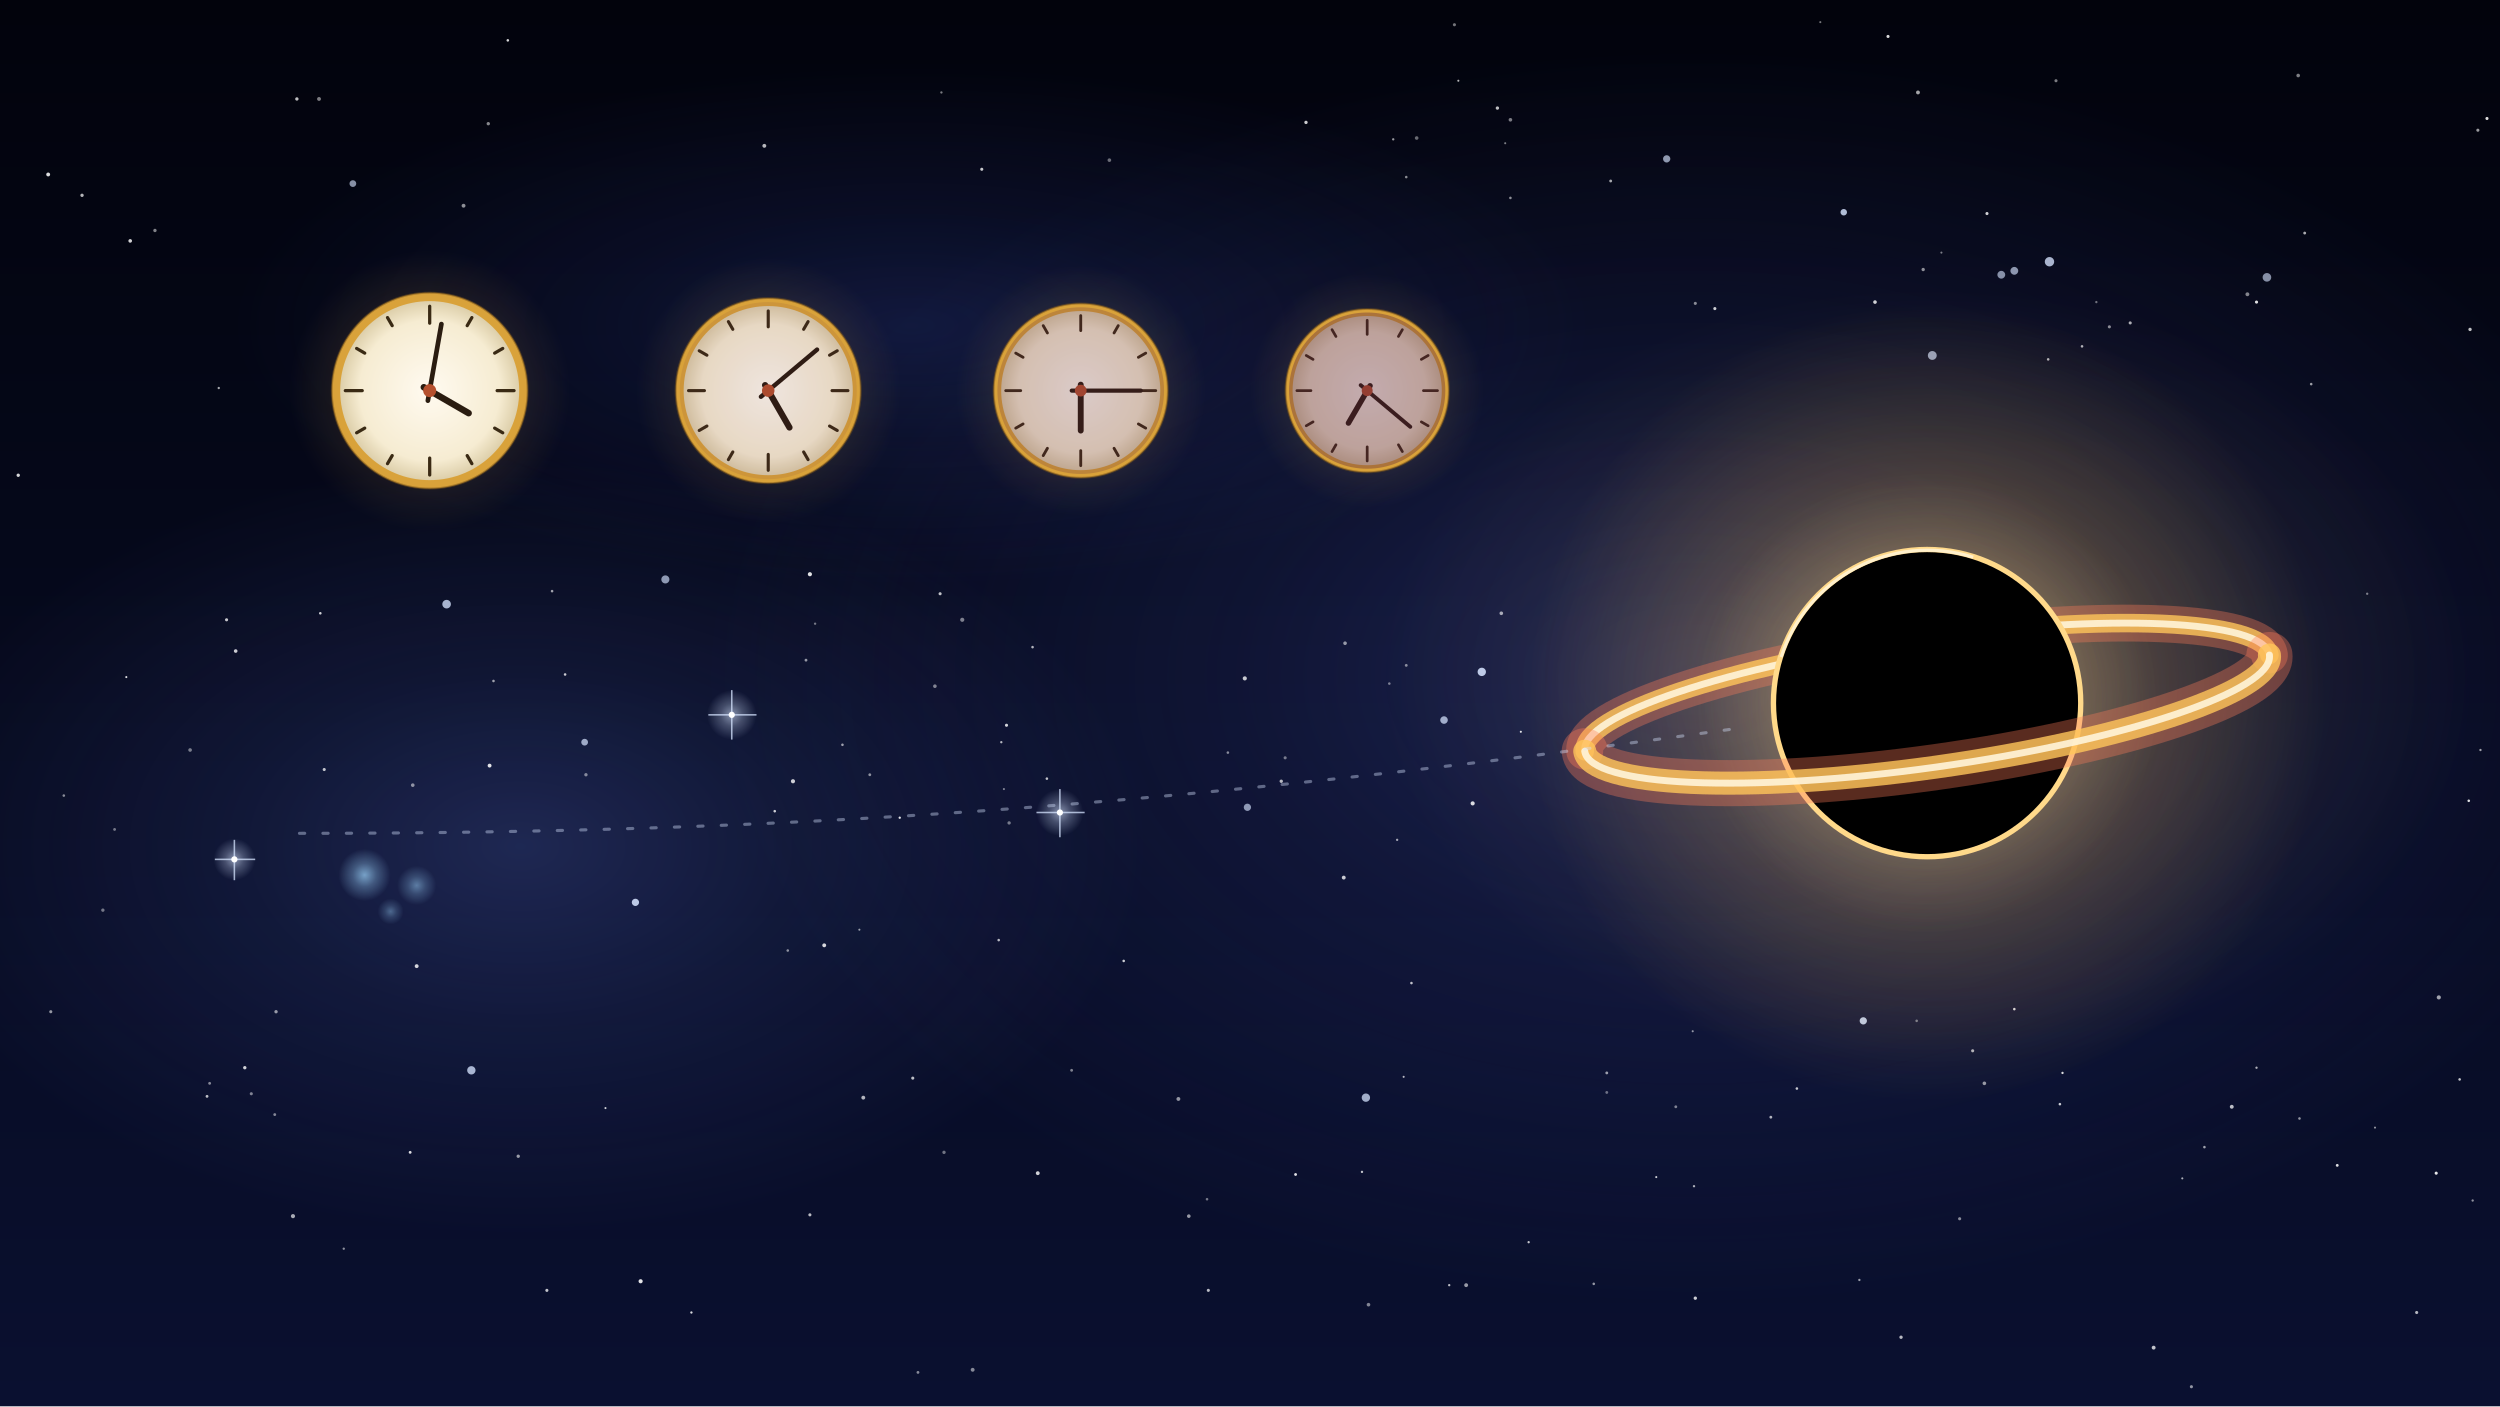
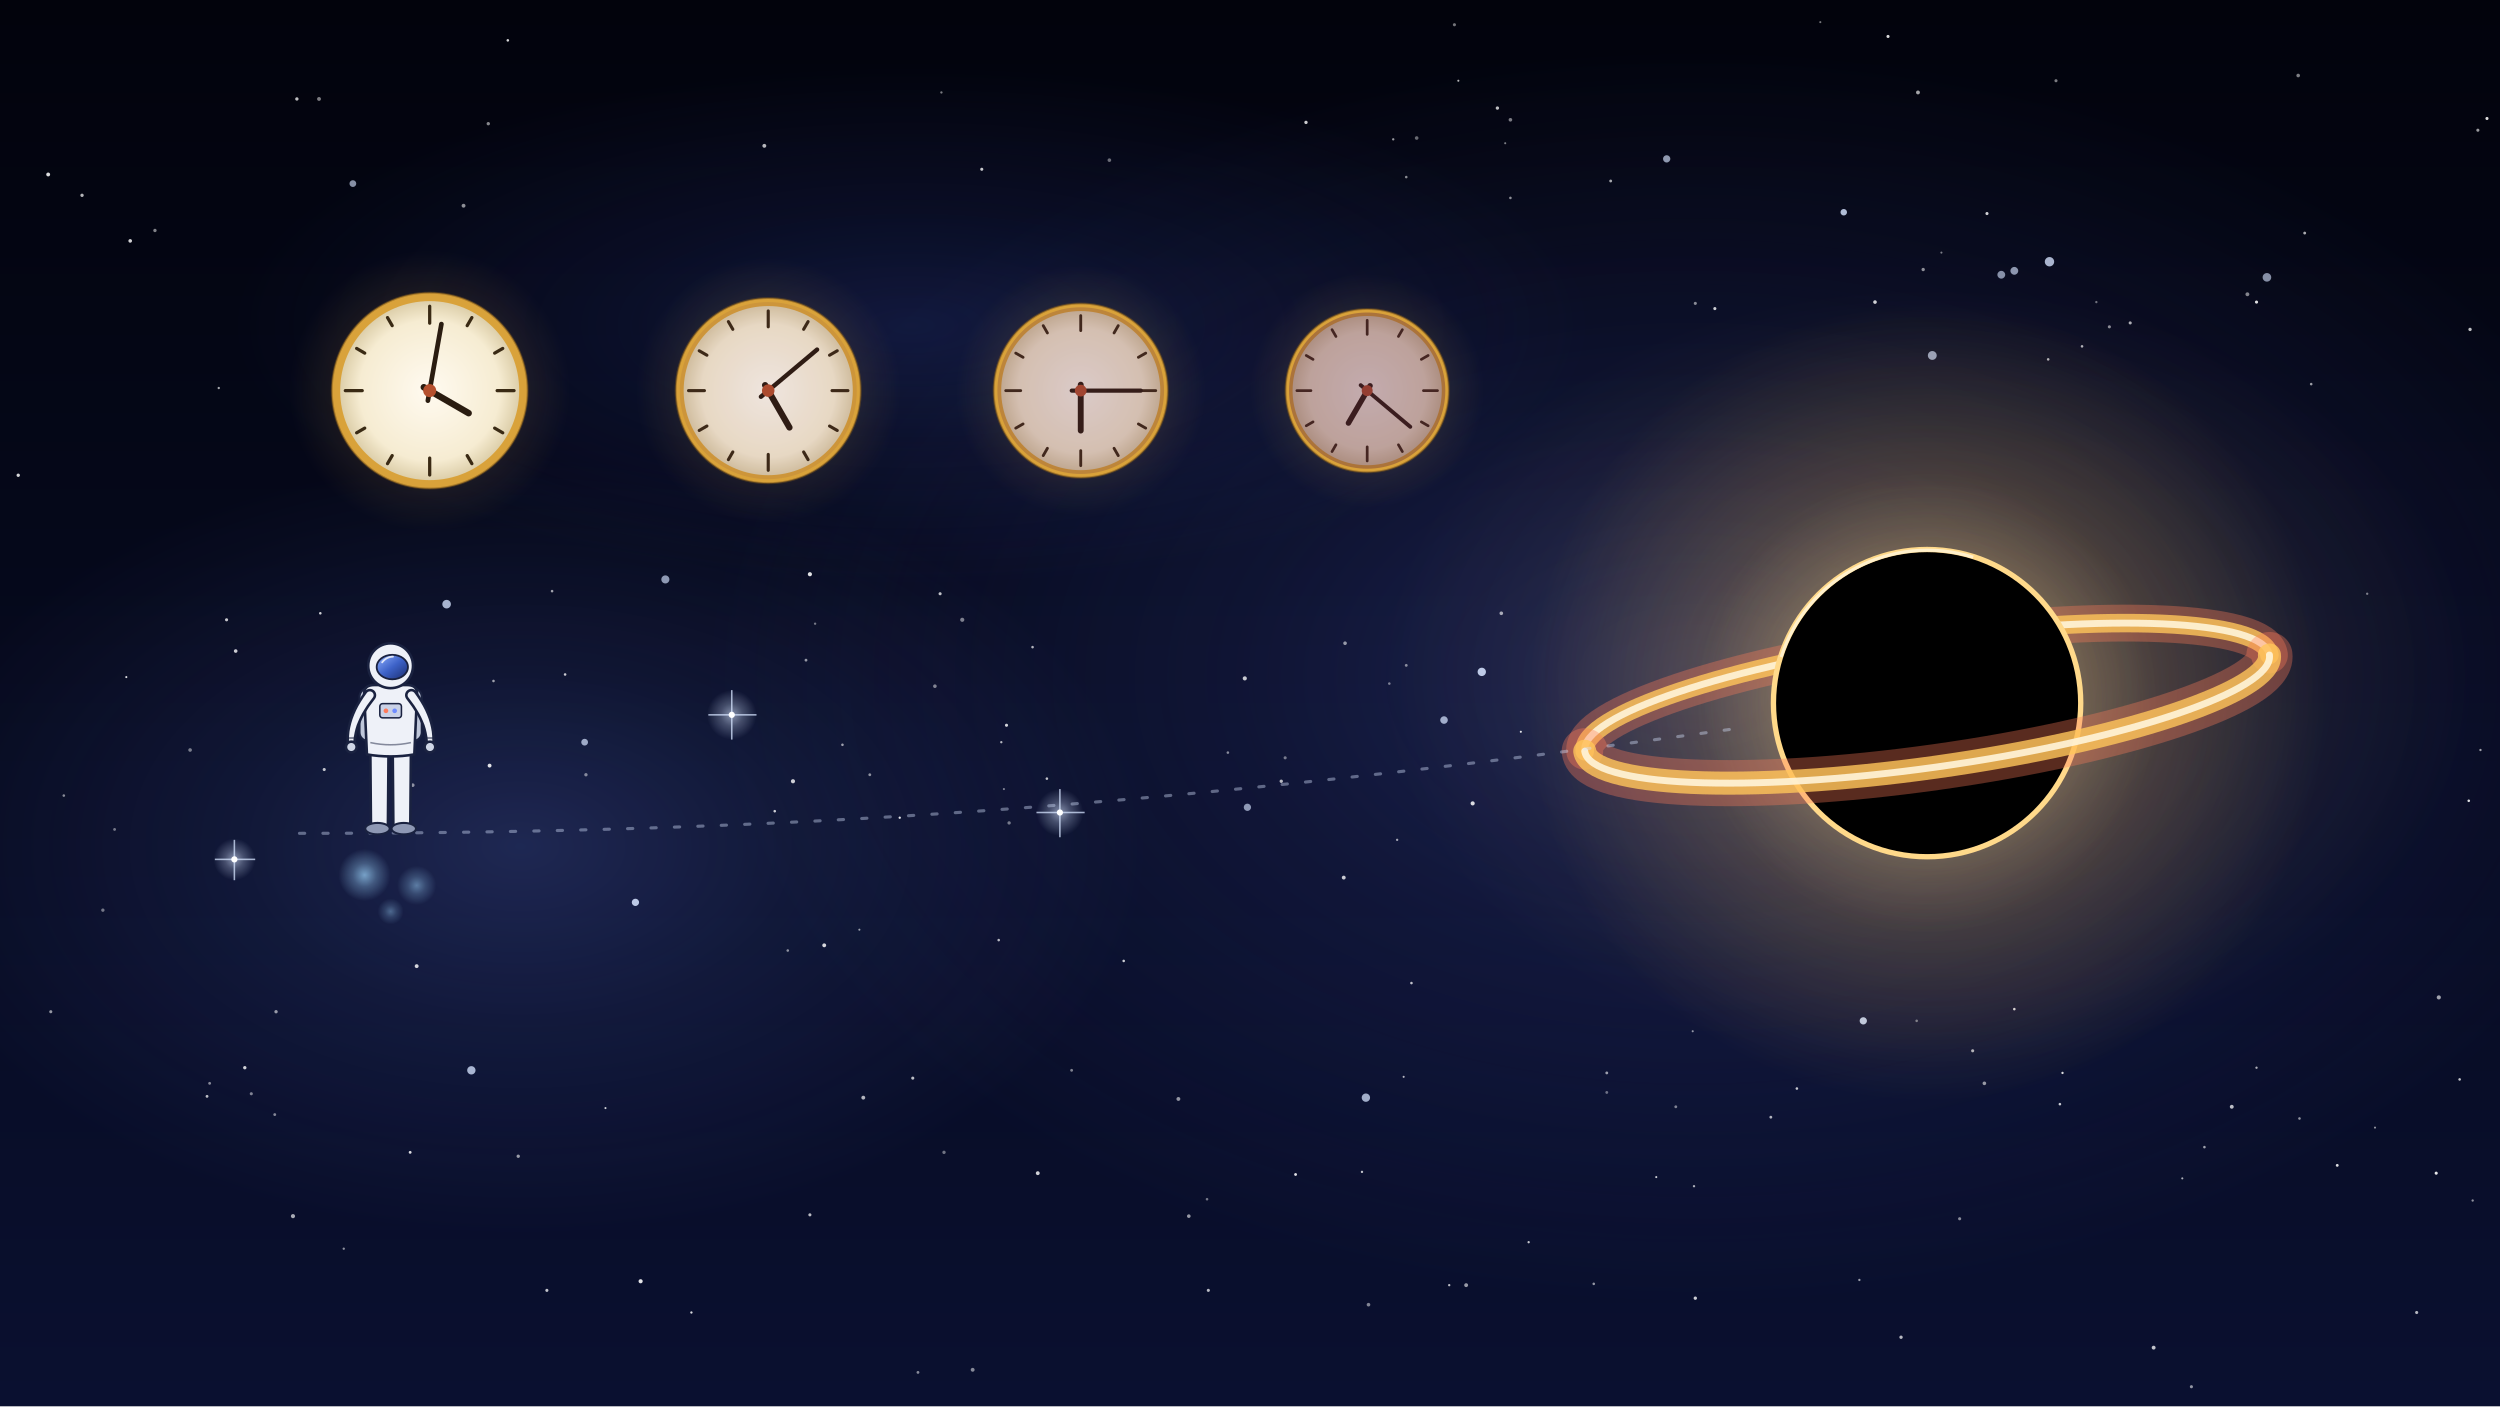
<svg xmlns="http://www.w3.org/2000/svg" viewBox="0 0 1920 1080" width="1920" height="1080">
  <defs>
    <linearGradient id="U060bg" x1="0" y1="0" x2="0" y2="1">
      <stop offset="0" stop-color="#02030c" stop-opacity="1" />
      <stop offset="1" stop-color="#0a1030" stop-opacity="1" />
    </linearGradient>
    <radialGradient id="U060n0">
      <stop offset="0" stop-color="#3c4aa0" stop-opacity="1.0" />
      <stop offset="0.45" stop-color="#3c4aa0" stop-opacity="0.45" />
      <stop offset="1" stop-color="#3c4aa0" stop-opacity="0" />
    </radialGradient>
    <radialGradient id="U060n1">
      <stop offset="0" stop-color="#6f8cff" stop-opacity="1.0" />
      <stop offset="0.45" stop-color="#6f8cff" stop-opacity="0.45" />
      <stop offset="1" stop-color="#6f8cff" stop-opacity="0" />
    </radialGradient>
    <radialGradient id="U060n2">
      <stop offset="0" stop-color="#ffc65a" stop-opacity="1.0" />
      <stop offset="0.45" stop-color="#ffc65a" stop-opacity="0.45" />
      <stop offset="1" stop-color="#ffc65a" stop-opacity="0" />
    </radialGradient>
    <radialGradient id="U060n3">
      <stop offset="0" stop-color="#2a3a88" stop-opacity="1.0" />
      <stop offset="0.45" stop-color="#2a3a88" stop-opacity="0.45" />
      <stop offset="1" stop-color="#2a3a88" stop-opacity="0" />
    </radialGradient>
    <radialGradient id="U060fl1">
      <stop offset="0" stop-color="#d6e4ff" stop-opacity="1.0" />
      <stop offset="0.45" stop-color="#d6e4ff" stop-opacity="0.45" />
      <stop offset="1" stop-color="#d6e4ff" stop-opacity="0" />
    </radialGradient>
    <radialGradient id="U060fl2">
      <stop offset="0" stop-color="#d6e4ff" stop-opacity="1.0" />
      <stop offset="0.45" stop-color="#d6e4ff" stop-opacity="0.45" />
      <stop offset="1" stop-color="#d6e4ff" stop-opacity="0" />
    </radialGradient>
    <radialGradient id="U060fl3">
      <stop offset="0" stop-color="#d6e4ff" stop-opacity="1.0" />
      <stop offset="0.45" stop-color="#d6e4ff" stop-opacity="0.45" />
      <stop offset="1" stop-color="#d6e4ff" stop-opacity="0" />
    </radialGradient>
    <radialGradient id="U060bhgb">
      <stop offset="0" stop-color="#ffc65a" stop-opacity="1.0" />
      <stop offset="0.45" stop-color="#ffc65a" stop-opacity="0.45" />
      <stop offset="1" stop-color="#ffc65a" stop-opacity="0" />
    </radialGradient>
    <radialGradient id="U060bhhb">
      <stop offset="0" stop-color="#fff1c8" stop-opacity="1.0" />
      <stop offset="0.45" stop-color="#fff1c8" stop-opacity="0.45" />
      <stop offset="1" stop-color="#fff1c8" stop-opacity="0" />
    </radialGradient>
    <radialGradient id="U060cfc0" cx="0.5" cy="0.5" r="0.5">
      <stop offset="0" stop-color="#fffaf0" stop-opacity="1" />
      <stop offset="0.75" stop-color="#f6ecd2" stop-opacity="1" />
      <stop offset="1" stop-color="#d8c9a2" stop-opacity="1" />
    </radialGradient>
    <radialGradient id="U060cgc0">
      <stop offset="0" stop-color="#ffc65a" stop-opacity="1.0" />
      <stop offset="0.45" stop-color="#ffc65a" stop-opacity="0.45" />
      <stop offset="1" stop-color="#ffc65a" stop-opacity="0" />
    </radialGradient>
    <radialGradient id="U060cfc1" cx="0.5" cy="0.5" r="0.5">
      <stop offset="0" stop-color="#fffaf0" stop-opacity="1" />
      <stop offset="0.75" stop-color="#f6ecd2" stop-opacity="1" />
      <stop offset="1" stop-color="#d8c9a2" stop-opacity="1" />
    </radialGradient>
    <radialGradient id="U060cgc1">
      <stop offset="0" stop-color="#ffc65a" stop-opacity="1.0" />
      <stop offset="0.45" stop-color="#ffc65a" stop-opacity="0.45" />
      <stop offset="1" stop-color="#ffc65a" stop-opacity="0" />
    </radialGradient>
    <radialGradient id="U060cfc2" cx="0.5" cy="0.5" r="0.5">
      <stop offset="0" stop-color="#fffaf0" stop-opacity="1" />
      <stop offset="0.75" stop-color="#f6ecd2" stop-opacity="1" />
      <stop offset="1" stop-color="#d8c9a2" stop-opacity="1" />
    </radialGradient>
    <radialGradient id="U060cgc2">
      <stop offset="0" stop-color="#ffc65a" stop-opacity="1.0" />
      <stop offset="0.45" stop-color="#ffc65a" stop-opacity="0.45" />
      <stop offset="1" stop-color="#ffc65a" stop-opacity="0" />
    </radialGradient>
    <radialGradient id="U060cfc3" cx="0.5" cy="0.5" r="0.5">
      <stop offset="0" stop-color="#fffaf0" stop-opacity="1" />
      <stop offset="0.75" stop-color="#f6ecd2" stop-opacity="1" />
      <stop offset="1" stop-color="#d8c9a2" stop-opacity="1" />
    </radialGradient>
    <radialGradient id="U060cgc3">
      <stop offset="0" stop-color="#ffc65a" stop-opacity="1.0" />
      <stop offset="0.45" stop-color="#ffc65a" stop-opacity="0.45" />
      <stop offset="1" stop-color="#ffc65a" stop-opacity="0" />
    </radialGradient>
    <linearGradient id="U060vishover" x1="0" y1="0" x2="1" y2="1">
      <stop offset="0" stop-color="#8fb0ff" stop-opacity="1" />
      <stop offset="0.5" stop-color="#3d62c8" stop-opacity="1" />
      <stop offset="1" stop-color="#1a2c6e" stop-opacity="1" />
    </linearGradient>
    <radialGradient id="U060jt">
      <stop offset="0" stop-color="#9fd8ff" stop-opacity="1.0" />
      <stop offset="0.45" stop-color="#9fd8ff" stop-opacity="0.45" />
      <stop offset="1" stop-color="#9fd8ff" stop-opacity="0" />
    </radialGradient>
    <radialGradient id="U060jt2">
      <stop offset="0" stop-color="#9fd8ff" stop-opacity="1.0" />
      <stop offset="0.45" stop-color="#9fd8ff" stop-opacity="0.45" />
      <stop offset="1" stop-color="#9fd8ff" stop-opacity="0" />
    </radialGradient>
    <radialGradient id="U060jt3">
      <stop offset="0" stop-color="#9fd8ff" stop-opacity="1.0" />
      <stop offset="0.45" stop-color="#9fd8ff" stop-opacity="0.45" />
      <stop offset="1" stop-color="#9fd8ff" stop-opacity="0" />
    </radialGradient>
  </defs>
  <rect width="1920" height="1080" fill="url(#U060bg)" />
  <g id="mv-drift-nebula-u060">
    <ellipse cx="1300" cy="520" rx="760" ry="480" fill="url(#U060n0)" opacity="0.4" />
  </g>
  <ellipse cx="400" cy="650" rx="480" ry="300" fill="url(#U060n1)" opacity="0.22" />
  <ellipse cx="1480" cy="520" rx="420" ry="300" fill="url(#U060n2)" opacity="0.2" />
  <ellipse cx="700" cy="250" rx="520" ry="200" fill="url(#U060n3)" opacity="0.35" />
  <g>
    <circle cx="595" cy="623" r="1.0" fill="#fff" opacity="0.80" />
    <circle cx="1714" cy="850" r="1.5" fill="#fff" opacity="0.73" />
    <circle cx="465" cy="851" r="0.8" fill="#fff" opacity="0.80" />
    <circle cx="984" cy="600" r="1.3" fill="#fff" opacity="0.70" />
    <circle cx="49" cy="611" r="1.0" fill="#fff" opacity="0.52" />
    <circle cx="531" cy="1008" r="0.9" fill="#fff" opacity="0.85" />
    <circle cx="1726" cy="226" r="1.5" fill="#fff" opacity="0.50" />
    <circle cx="1237" cy="139" r="1.1" fill="#fff" opacity="0.65" />
    <circle cx="725" cy="885" r="1.3" fill="#fff" opacity="0.42" />
    <circle cx="1070" cy="107" r="0.9" fill="#fff" opacity="0.59" />
    <circle cx="609" cy="600" r="1.6" fill="#fff" opacity="0.79" />
    <circle cx="1046" cy="900" r="0.9" fill="#fff" opacity="0.76" />
    <circle cx="1856" cy="1008" r="1.2" fill="#fff" opacity="0.70" />
    <circle cx="739" cy="476" r="1.6" fill="#fff" opacity="0.47" />
    <circle cx="1636" cy="248" r="1.2" fill="#fff" opacity="0.67" />
    <circle cx="97" cy="520" r="0.8" fill="#fff" opacity="0.87" />
    <circle cx="1472" cy="784" r="1.0" fill="#fff" opacity="0.43" />
    <circle cx="722" cy="456" r="1.2" fill="#fff" opacity="0.74" />
    <circle cx="14" cy="365" r="1.3" fill="#fff" opacity="0.84" />
    <circle cx="39" cy="777" r="1.2" fill="#fff" opacity="0.57" />
    <circle cx="450" cy="595" r="1.3" fill="#fff" opacity="0.48" />
    <circle cx="1473" cy="71" r="1.5" fill="#fff" opacity="0.64" />
    <circle cx="146" cy="576" r="1.4" fill="#fff" opacity="0.45" />
    <circle cx="1599" cy="266" r="1.0" fill="#fff" opacity="0.68" />
    <circle cx="771" cy="606" r="0.8" fill="#fff" opacity="0.49" />
    <circle cx="701" cy="828" r="1.2" fill="#fff" opacity="0.73" />
    <circle cx="775" cy="632" r="1.3" fill="#fff" opacity="0.43" />
    <circle cx="1153" cy="471" r="1.4" fill="#fff" opacity="0.62" />
    <circle cx="228" cy="76" r="1.3" fill="#fff" opacity="0.74" />
    <circle cx="1491" cy="194" r="0.8" fill="#fff" opacity="0.48" />
    <circle cx="188" cy="820" r="1.3" fill="#fff" opacity="0.81" />
    <circle cx="420" cy="991" r="1.2" fill="#fff" opacity="0.76" />
    <circle cx="225" cy="934" r="1.6" fill="#fff" opacity="0.65" />
    <circle cx="1150" cy="83" r="1.3" fill="#fff" opacity="0.74" />
    <circle cx="1582" cy="848" r="1.0" fill="#fff" opacity="0.79" />
    <circle cx="1156" cy="110" r="0.8" fill="#fff" opacity="0.48" />
    <circle cx="249" cy="591" r="1.2" fill="#fff" opacity="0.75" />
    <circle cx="987" cy="582" r="1.2" fill="#fff" opacity="0.44" />
    <circle cx="943" cy="578" r="1.0" fill="#fff" opacity="0.51" />
    <circle cx="1818" cy="456" r="0.9" fill="#fff" opacity="0.46" />
    <circle cx="1113" cy="987" r="0.9" fill="#fff" opacity="0.73" />
    <circle cx="1080" cy="511" r="1.1" fill="#fff" opacity="0.50" />
    <circle cx="1871" cy="901" r="1.2" fill="#fff" opacity="0.90" />
    <circle cx="1524" cy="832" r="1.4" fill="#fff" opacity="0.57" />
    <circle cx="1905" cy="576" r="0.9" fill="#fff" opacity="0.61" />
    <circle cx="1683" cy="1065" r="1.2" fill="#fff" opacity="0.56" />
    <circle cx="1174" cy="954" r="0.9" fill="#fff" opacity="0.76" />
    <circle cx="747" cy="1052" r="1.5" fill="#fff" opacity="0.51" />
    <circle cx="212" cy="777" r="1.3" fill="#fff" opacity="0.57" />
    <circle cx="159" cy="842" r="1.1" fill="#fff" opacity="0.73" />
    <circle cx="1131" cy="617" r="1.6" fill="#fff" opacity="0.84" />
    <circle cx="1547" cy="775" r="1.0" fill="#fff" opacity="0.82" />
    <circle cx="193" cy="840" r="1.2" fill="#fff" opacity="0.48" />
    <circle cx="1080" cy="136" r="1.0" fill="#fff" opacity="0.53" />
    <circle cx="1003" cy="94" r="1.3" fill="#fff" opacity="0.80" />
    <circle cx="1168" cy="562" r="0.8" fill="#fff" opacity="0.88" />
    <circle cx="928" cy="991" r="1.2" fill="#fff" opacity="0.72" />
    <circle cx="1398" cy="17" r="0.8" fill="#fff" opacity="0.46" />
    <circle cx="622" cy="933" r="1.2" fill="#fff" opacity="0.72" />
    <circle cx="1088" cy="106" r="1.4" fill="#fff" opacity="0.40" />
    <circle cx="1360" cy="858" r="1.1" fill="#fff" opacity="0.68" />
    <circle cx="1733" cy="820" r="0.9" fill="#fff" opacity="0.67" />
    <circle cx="63" cy="150" r="1.3" fill="#fff" opacity="0.70" />
    <circle cx="718" cy="527" r="1.4" fill="#fff" opacity="0.48" />
    <circle cx="863" cy="738" r="1.0" fill="#fff" opacity="0.79" />
    <circle cx="1766" cy="859" r="1.0" fill="#fff" opacity="0.56" />
    <circle cx="88" cy="637" r="1.1" fill="#fff" opacity="0.43" />
    <circle cx="37" cy="134" r="1.5" fill="#fff" opacity="0.86" />
    <circle cx="376" cy="588" r="1.5" fill="#fff" opacity="0.88" />
    <circle cx="1899" cy="922" r="0.9" fill="#fff" opacity="0.55" />
    <circle cx="1620" cy="251" r="1.2" fill="#fff" opacity="0.53" />
    <circle cx="492" cy="984" r="1.6" fill="#fff" opacity="0.89" />
    <circle cx="773" cy="557" r="1.2" fill="#fff" opacity="0.82" />
    <circle cx="668" cy="595" r="1.1" fill="#fff" opacity="0.53" />
    <circle cx="1272" cy="904" r="0.8" fill="#fff" opacity="0.81" />
    <circle cx="1428" cy="983" r="0.9" fill="#fff" opacity="0.59" />
    <circle cx="1477" cy="207" r="1.3" fill="#fff" opacity="0.54" />
    <circle cx="1224" cy="986" r="1.0" fill="#fff" opacity="0.57" />
    <circle cx="913" cy="934" r="1.4" fill="#fff" opacity="0.58" />
    <circle cx="605" cy="730" r="1.0" fill="#fff" opacity="0.53" />
    <circle cx="315" cy="885" r="1.1" fill="#fff" opacity="0.85" />
    <circle cx="1120" cy="62" r="0.8" fill="#fff" opacity="0.71" />
    <circle cx="1234" cy="824" r="1.1" fill="#fff" opacity="0.59" />
    <circle cx="245" cy="76" r="1.5" fill="#fff" opacity="0.48" />
    <circle cx="1073" cy="645" r="0.9" fill="#fff" opacity="0.62" />
    <circle cx="246" cy="471" r="1.0" fill="#fff" opacity="0.80" />
    <circle cx="793" cy="497" r="1.0" fill="#fff" opacity="0.69" />
    <circle cx="797" cy="901" r="1.5" fill="#fff" opacity="0.81" />
    <circle cx="1693" cy="881" r="1.0" fill="#fff" opacity="0.61" />
    <circle cx="1526" cy="164" r="1.2" fill="#fff" opacity="0.81" />
    <circle cx="1910" cy="91" r="1.2" fill="#fff" opacity="0.86" />
    <circle cx="1287" cy="850" r="1.1" fill="#fff" opacity="0.48" />
    <circle cx="1051" cy="1002" r="1.4" fill="#fff" opacity="0.49" />
    <circle cx="434" cy="518" r="1.0" fill="#fff" opacity="0.78" />
    <circle cx="1733" cy="232" r="1.2" fill="#fff" opacity="0.88" />
    <circle cx="1078" cy="827" r="0.8" fill="#fff" opacity="0.71" />
    <circle cx="398" cy="888" r="1.3" fill="#fff" opacity="0.58" />
    <circle cx="1234" cy="839" r="1.1" fill="#fff" opacity="0.40" />
    <circle cx="927" cy="921" r="1.0" fill="#fff" opacity="0.44" />
    <circle cx="995" cy="902" r="1.1" fill="#fff" opacity="0.87" />
    <circle cx="1302" cy="233" r="1.2" fill="#fff" opacity="0.52" />
    <circle cx="1032" cy="674" r="1.5" fill="#fff" opacity="0.78" />
    <circle cx="1067" cy="525" r="1.0" fill="#fff" opacity="0.45" />
    <circle cx="1126" cy="987" r="1.5" fill="#fff" opacity="0.58" />
    <circle cx="1380" cy="836" r="1.0" fill="#fff" opacity="0.78" />
    <circle cx="168" cy="298" r="0.9" fill="#fff" opacity="0.65" />
    <circle cx="1317" cy="237" r="1.2" fill="#fff" opacity="0.80" />
    <circle cx="211" cy="856" r="1.1" fill="#fff" opacity="0.50" />
    <circle cx="1117" cy="19" r="1.2" fill="#fff" opacity="0.45" />
    <circle cx="1084" cy="755" r="1.0" fill="#fff" opacity="0.74" />
    <circle cx="379" cy="523" r="1.0" fill="#fff" opacity="0.60" />
    <circle cx="1654" cy="1035" r="1.5" fill="#fff" opacity="0.75" />
    <circle cx="804" cy="598" r="1.0" fill="#fff" opacity="0.75" />
    <circle cx="317" cy="603" r="1.4" fill="#fff" opacity="0.52" />
    <circle cx="823" cy="822" r="1.1" fill="#fff" opacity="0.48" />
    <circle cx="119" cy="177" r="1.3" fill="#fff" opacity="0.50" />
    <circle cx="622" cy="441" r="1.6" fill="#fff" opacity="0.88" />
    <circle cx="663" cy="843" r="1.5" fill="#fff" opacity="0.69" />
    <circle cx="1765" cy="58" r="1.4" fill="#fff" opacity="0.49" />
    <circle cx="852" cy="123" r="1.4" fill="#fff" opacity="0.41" />
    <circle cx="264" cy="959" r="0.9" fill="#fff" opacity="0.54" />
    <circle cx="660" cy="714" r="0.8" fill="#fff" opacity="0.59" />
    <circle cx="424" cy="454" r="1.0" fill="#fff" opacity="0.62" />
    <circle cx="705" cy="1054" r="1.1" fill="#fff" opacity="0.51" />
    <circle cx="1579" cy="62" r="1.2" fill="#fff" opacity="0.48" />
    <circle cx="390" cy="31" r="1.0" fill="#fff" opacity="0.84" />
    <circle cx="320" cy="742" r="1.5" fill="#fff" opacity="0.82" />
    <circle cx="1903" cy="100" r="1.2" fill="#fff" opacity="0.60" />
    <circle cx="1897" cy="253" r="1.3" fill="#fff" opacity="0.75" />
    <circle cx="1824" cy="866" r="0.8" fill="#fff" opacity="0.56" />
    <circle cx="1160" cy="152" r="1.0" fill="#fff" opacity="0.54" />
    <circle cx="181" cy="500" r="1.4" fill="#fff" opacity="0.79" />
    <circle cx="1033" cy="494" r="1.4" fill="#fff" opacity="0.56" />
    <circle cx="754" cy="130" r="1.2" fill="#fff" opacity="0.78" />
    <circle cx="1676" cy="905" r="0.8" fill="#fff" opacity="0.67" />
    <circle cx="1505" cy="936" r="1.2" fill="#fff" opacity="0.52" />
    <circle cx="100" cy="185" r="1.4" fill="#fff" opacity="0.82" />
    <circle cx="1873" cy="766" r="1.6" fill="#fff" opacity="0.62" />
    <circle cx="1610" cy="232" r="0.9" fill="#fff" opacity="0.42" />
    <circle cx="905" cy="844" r="1.5" fill="#fff" opacity="0.56" />
    <circle cx="1896" cy="615" r="1.0" fill="#fff" opacity="0.87" />
    <circle cx="1573" cy="276" r="1.0" fill="#fff" opacity="0.68" />
    <circle cx="769" cy="570" r="0.9" fill="#fff" opacity="0.69" />
    <circle cx="1584" cy="824" r="0.9" fill="#fff" opacity="0.84" />
    <circle cx="956" cy="521" r="1.6" fill="#fff" opacity="0.77" />
    <circle cx="375" cy="95" r="1.3" fill="#fff" opacity="0.52" />
    <circle cx="161" cy="832" r="1.1" fill="#fff" opacity="0.50" />
    <circle cx="587" cy="112" r="1.5" fill="#fff" opacity="0.71" />
    <circle cx="174" cy="476" r="1.2" fill="#fff" opacity="0.77" />
    <circle cx="1515" cy="807" r="1.2" fill="#fff" opacity="0.67" />
    <circle cx="647" cy="572" r="1.0" fill="#fff" opacity="0.59" />
    <circle cx="1300" cy="792" r="0.8" fill="#fff" opacity="0.56" />
    <circle cx="1440" cy="232" r="1.4" fill="#fff" opacity="0.81" />
    <circle cx="1795" cy="895" r="1.1" fill="#fff" opacity="0.86" />
    <circle cx="1160" cy="92" r="1.4" fill="#fff" opacity="0.47" />
    <circle cx="79" cy="699" r="1.3" fill="#fff" opacity="0.43" />
    <circle cx="1450" cy="28" r="1.2" fill="#fff" opacity="0.85" />
    <circle cx="619" cy="507" r="1.1" fill="#fff" opacity="0.57" />
    <circle cx="356" cy="158" r="1.5" fill="#fff" opacity="0.55" />
    <circle cx="691" cy="628" r="0.9" fill="#fff" opacity="0.89" />
    <circle cx="1775" cy="295" r="1.0" fill="#fff" opacity="0.60" />
    <circle cx="1460" cy="1027" r="1.3" fill="#fff" opacity="0.71" />
    <circle cx="1770" cy="179" r="1.1" fill="#fff" opacity="0.67" />
    <circle cx="1301" cy="911" r="0.9" fill="#fff" opacity="0.67" />
    <circle cx="1889" cy="829" r="1.0" fill="#fff" opacity="0.76" />
    <circle cx="1302" cy="997" r="1.3" fill="#fff" opacity="0.79" />
    <circle cx="633" cy="726" r="1.5" fill="#fff" opacity="0.83" />
    <circle cx="723" cy="71" r="0.9" fill="#fff" opacity="0.47" />
    <circle cx="767" cy="722" r="1.0" fill="#fff" opacity="0.71" />
    <circle cx="626" cy="479" r="0.9" fill="#fff" opacity="0.44" />
  </g>
  <g id="mv-glint-s1-u060">
    <circle cx="488" cy="693" r="2.8" fill="#d6e4ff" opacity="0.86" />
    <circle cx="1484" cy="273" r="3.4" fill="#d6e4ff" opacity="0.67" />
    <circle cx="1109" cy="553" r="2.9" fill="#d6e4ff" opacity="0.72" />
    <circle cx="1741" cy="213" r="3.3" fill="#d6e4ff" opacity="0.61" />
    <circle cx="1431" cy="784" r="2.8" fill="#d6e4ff" opacity="0.86" />
    <circle cx="1547" cy="208" r="3.0" fill="#d6e4ff" opacity="0.64" />
  </g>
  <g id="mv-glint-s2-u060">
    <circle cx="1280" cy="122" r="2.8" fill="#d6e4ff" opacity="0.66" />
    <circle cx="1574" cy="201" r="3.6" fill="#d6e4ff" opacity="0.78" />
    <circle cx="958" cy="620" r="2.8" fill="#d6e4ff" opacity="0.64" />
    <circle cx="1537" cy="211" r="3.0" fill="#d6e4ff" opacity="0.61" />
    <circle cx="1416" cy="163" r="2.5" fill="#d6e4ff" opacity="0.82" />
    <circle cx="449" cy="570" r="2.6" fill="#d6e4ff" opacity="0.71" />
  </g>
  <g id="mv-glint-s3-u060">
    <circle cx="1138" cy="516" r="3.2" fill="#d6e4ff" opacity="0.87" />
    <circle cx="271" cy="141" r="2.6" fill="#d6e4ff" opacity="0.62" />
    <circle cx="511" cy="445" r="3.1" fill="#d6e4ff" opacity="0.65" />
    <circle cx="343" cy="464" r="3.3" fill="#d6e4ff" opacity="0.77" />
    <circle cx="362" cy="822" r="3.2" fill="#d6e4ff" opacity="0.77" />
    <circle cx="1049" cy="843" r="3.2" fill="#d6e4ff" opacity="0.74" />
  </g>
  <circle cx="562" cy="549" r="19" fill="url(#U060fl1)" opacity=".6" />
  <path d="M544,549 L581,549 M562,530 L562,568" stroke="#d6e4ff" stroke-width="1.2" opacity=".75" />
  <circle cx="562" cy="549" r="2.4" fill="#fff" />
  <circle cx="814" cy="624" r="18" fill="url(#U060fl2)" opacity=".6" />
  <path d="M796,624 L833,624 M814,606 L814,643" stroke="#d6e4ff" stroke-width="1.2" opacity=".75" />
  <circle cx="814" cy="624" r="2.4" fill="#fff" />
  <circle cx="180" cy="660" r="16" fill="url(#U060fl3)" opacity=".6" />
  <path d="M165,660 L196,660 M180,645 L180,676" stroke="#d6e4ff" stroke-width="1.2" opacity=".75" />
  <circle cx="180" cy="660" r="2.4" fill="#fff" />
  <circle cx="1480" cy="540" r="307" fill="url(#U060bhgb)" opacity=".45" />
  <circle cx="1480" cy="540" r="177" fill="url(#U060bhhb)" opacity=".35" />
  <g transform="rotate(-8 1480 540)">
    <path d="M1214.5,540 A265.5,49.6 0 0 1 1745.5,540" fill="none" stroke="#ff7a5a" stroke-width="28.3" opacity=".35" stroke-linecap="round" />
    <path d="M1214.5,540 A265.5,49.6 0 0 1 1745.5,540" fill="none" stroke="#ffc65a" stroke-width="14.2" opacity=".8" stroke-linecap="round" />
    <path d="M1214.5,540 A265.5,49.6 0 0 1 1745.5,540" fill="none" stroke="#fff4d8" stroke-width="5.3" opacity=".9" stroke-linecap="round" />
  </g>
  <circle cx="1480" cy="540" r="118" fill="#000" />
  <circle cx="1480" cy="540" r="118" fill="none" stroke="#ffd98a" stroke-width="4.1" />
  <path d="M1367.9,504.6 A118,118 0 0 1 1515.4,427.9" fill="none" stroke="#fff6dc" stroke-width="2.4" opacity=".8" />
  <g transform="rotate(-8 1480 540)">
    <path d="M1745.5,540 A265.5,49.6 0 0 1 1214.5,540" fill="none" stroke="#ff7a5a" stroke-width="35.4" opacity=".35" stroke-linecap="round" />
    <path d="M1745.5,540 A265.5,49.6 0 0 1 1214.5,540" fill="none" stroke="#ffc65a" stroke-width="17.7" opacity=".8" stroke-linecap="round" />
    <path d="M1745.5,540 A265.5,49.6 0 0 1 1214.5,540" fill="none" stroke="#fff4d8" stroke-width="5.3" opacity=".9" stroke-linecap="round" />
  </g>
  <circle cx="330" cy="300" r="108" fill="url(#U060cgc0)" opacity=".3" />
  <circle cx="330" cy="300" r="72" fill="url(#U060cfc0)" stroke="#d9a23a" stroke-width="6.5" />
  <circle cx="330" cy="300" r="75.2" fill="none" stroke="#7a5418" stroke-width="1.5" opacity=".5" />
  <path d="M330.0,248.2 L330.0,235.2 M358.8,250.1 L362.4,243.9 M379.9,271.2 L386.1,267.6 M381.8,300.0 L394.8,300.0 M379.9,328.8 L386.1,332.4 M358.8,349.9 L362.4,356.1 M330.0,351.8 L330.0,364.8 M301.2,349.9 L297.6,356.1 M280.1,328.8 L273.9,332.4 M278.2,300.0 L265.2,300.0 M280.1,271.2 L273.9,267.6 M301.2,250.1 L297.6,243.9" stroke="#3a2a14" stroke-width="2.5" stroke-linecap="round" />
  <g id="mv-rotor-c0-h-u060" data-pivot="330 300" data-per="48">
    <path d="M325.5,297.4 L359.9,317.3" stroke="#2a1c10" stroke-width="5.0" stroke-linecap="round" />
  </g>
  <g id="mv-rotor-c0-m-u060" data-pivot="330 300" data-per="4">
    <path d="M328.6,307.7 L339.0,248.9" stroke="#2a1c10" stroke-width="3.6" stroke-linecap="round" />
  </g>
  <circle cx="330" cy="300" r="5.0" fill="#b5502e" />
  <circle cx="590" cy="300" r="102" fill="url(#U060cgc1)" opacity=".3" />
  <circle cx="590" cy="300" r="68" fill="url(#U060cfc1)" stroke="#d9a23a" stroke-width="6.1" />
  <circle cx="590" cy="300" r="71.1" fill="none" stroke="#7a5418" stroke-width="1.5" opacity=".5" />
  <path d="M590.0,251.0 L590.0,238.8 M617.2,252.9 L620.6,247.0 M637.1,272.8 L643.0,269.4 M639.0,300.0 L651.2,300.0 M637.1,327.2 L643.0,330.6 M617.2,347.1 L620.6,353.0 M590.0,349.0 L590.0,361.2 M562.8,347.1 L559.4,353.0 M542.9,327.2 L537.0,330.6 M541.0,300.0 L528.8,300.0 M542.9,272.8 L537.0,269.4 M562.8,252.9 L559.4,247.0" stroke="#3a2a14" stroke-width="2.4" stroke-linecap="round" />
  <g id="mv-rotor-c1-h-u060" data-pivot="590 300" data-per="168">
    <path d="M587.6,295.8 L606.3,328.3" stroke="#2a1c10" stroke-width="4.8" stroke-linecap="round" />
  </g>
  <g id="mv-rotor-c1-m-u060" data-pivot="590 300" data-per="14">
    <path d="M584.4,304.7 L627.5,268.5" stroke="#2a1c10" stroke-width="3.4" stroke-linecap="round" />
  </g>
  <circle cx="590" cy="300" r="4.8" fill="#b5502e" />
  <circle cx="590" cy="300" r="68" fill="#5a1e3a" opacity="0.1" />
  <circle cx="830" cy="300" r="96" fill="url(#U060cgc2)" opacity=".3" />
  <circle cx="830" cy="300" r="64" fill="url(#U060cfc2)" stroke="#d9a23a" stroke-width="5.8" />
  <circle cx="830" cy="300" r="66.9" fill="none" stroke="#7a5418" stroke-width="1.5" opacity=".5" />
  <path d="M830.0,253.9 L830.0,242.4 M855.6,255.7 L858.8,250.1 M874.3,274.4 L879.9,271.2 M876.1,300.0 L887.6,300.0 M874.3,325.6 L879.9,328.8 M855.6,344.3 L858.8,349.9 M830.0,346.1 L830.0,357.6 M804.4,344.3 L801.2,349.9 M785.7,325.6 L780.1,328.8 M783.9,300.0 L772.4,300.0 M785.7,274.4 L780.1,271.2 M804.4,255.7 L801.2,250.1" stroke="#3a2a14" stroke-width="2.2" stroke-linecap="round" />
  <g id="mv-rotor-c2-h-u060" data-pivot="830 300" data-per="720">
    <path d="M830.0,295.4 L830.0,330.7" stroke="#2a1c10" stroke-width="4.5" stroke-linecap="round" />
  </g>
  <g id="mv-rotor-c2-m-u060" data-pivot="830 300" data-per="60">
    <path d="M823.1,300.0 L876.1,300.0" stroke="#2a1c10" stroke-width="3.2" stroke-linecap="round" />
  </g>
  <circle cx="830" cy="300" r="4.5" fill="#b5502e" />
  <circle cx="830" cy="300" r="64" fill="#5a1e3a" opacity="0.22" />
  <circle cx="1050" cy="300" r="90" fill="url(#U060cgc3)" opacity=".3" />
  <circle cx="1050" cy="300" r="60" fill="url(#U060cfc3)" stroke="#d9a23a" stroke-width="5.4" />
  <circle cx="1050" cy="300" r="62.7" fill="none" stroke="#7a5418" stroke-width="1.5" opacity=".5" />
  <path d="M1050.0,256.8 L1050.0,246.0 M1074.0,258.4 L1077.0,253.2 M1091.6,276.0 L1096.8,273.0 M1093.2,300.0 L1104.0,300.0 M1091.6,324.0 L1096.8,327.0 M1074.0,341.6 L1077.0,346.8 M1050.0,343.2 L1050.0,354.0 M1026.0,341.6 L1023.0,346.8 M1008.4,324.0 L1003.2,327.0 M1006.8,300.0 L996.0,300.0 M1008.4,276.0 L1003.2,273.0 M1026.0,258.4 L1023.0,253.2" stroke="#3a2a14" stroke-width="2.1" stroke-linecap="round" />
  <g id="mv-rotor-c3-h-u060" data-pivot="1050 300" data-per="10800">
    <path d="M1052.2,296.3 L1035.6,324.9" stroke="#2a1c10" stroke-width="4.2" stroke-linecap="round" />
  </g>
  <g id="mv-rotor-c3-m-u060" data-pivot="1050 300" data-per="900">
    <path d="M1045.0,295.8 L1083.1,327.8" stroke="#2a1c10" stroke-width="3.0" stroke-linecap="round" />
  </g>
  <circle cx="1050" cy="300" r="4.2" fill="#b5502e" />
  <circle cx="1050" cy="300" r="60" fill="#5a1e3a" opacity="0.36" />
  <path d="M230,640 C600,640 900,620 1330,560" fill="none" stroke="#d6e4ff" stroke-width="2.4" stroke-dasharray="4 14" opacity=".4" stroke-linecap="round" />
  <g id="mv-path-hover-u060" data-path="M300,640 C600,640 800,625 1030,592" data-delay="0.6" data-dur="5" data-rot="0">
    <g id="mv-smoke-jet-u060">
      <circle cx="280" cy="672" r="20" fill="url(#U060jt)" opacity=".7" />
      <circle cx="320" cy="680" r="15" fill="url(#U060jt2)" opacity=".5" />
      <circle cx="300" cy="700" r="10" fill="url(#U060jt3)" opacity=".4" />
    </g>
+     <rect x="276.1" y="528.7" width="47.8" height="40.3" rx="6.5" fill="#bfc7da" stroke="#1a2240" stroke-width="1.6" />
+     <path d="M284.4,574.2 L284.9,634.8 Q291.4,636.9 297.9,634.8 L298.4,574.2Z" fill="#eef1f8" stroke="#1a2240" stroke-width="2.0" stroke-linejoin="round" />
+     <ellipse cx="289.9" cy="636.4" rx="9.4" ry="4.4" fill="#8e98b4" stroke="#1a2240" stroke-width="1.6" />
+     <path d="M301.6,574.2 L302.1,634.8 Q308.6,636.9 315.1,634.8 L315.6,574.2Z" fill="#eef1f8" stroke="#1a2240" stroke-width="2.0" stroke-linejoin="round" />
+     <ellipse cx="310.1" cy="636.4" rx="9.4" ry="4.4" fill="#8e98b4" stroke="#1a2240" stroke-width="1.6" />
+     <path d="M279.7,532.6 Q279.7,526.1 287.5,526.1 L312.5,526.1 Q320.3,526.1 320.3,532.6 L318.2,579.4 Q300.0,582.5 281.8,579.4Z" fill="#eef1f8" stroke="#1a2240" stroke-width="2.0" stroke-linejoin="round" />
+     <rect x="291.7" y="540.4" width="16.6" height="10.9" rx="2.1" fill="#c9d1e6" stroke="#1a2240" stroke-width="1.2" />
+     <circle cx="296.4" cy="545.9" r="1.8" fill="#ff7a5a" />
+     <circle cx="303.1" cy="545.9" r="1.8" fill="#6f8cff" />
+     <path d="M284.4,570.3 Q300.0,573.7 315.6,570.3" fill="none" stroke="#1a2240" stroke-width="1.2" opacity=".5" />
+     <g class="mv mv-limb-hoverl-u060-1" data-pivot="284.0 533.9">
+       <path d="M280.9,531.6 L278.5,535.0 L276.3,538.4 L274.3,541.8 L272.6,545.1 L271.1,548.5 L269.8,551.9 L268.8,555.2 L268.0,558.5 L267.4,561.8 L267.1,565.1 L267.0,568.4 L267.1,571.5 A2.6,2.6 0 0 0 272.3,571.5 L272.4,568.6 L272.8,565.7 L273.3,562.9 L274.0,560.0 L274.9,557.1 L276.1,554.2 L277.4,551.3 L278.9,548.4 L280.7,545.4 L282.6,542.4 L284.8,539.4 L287.2,536.2 A3.9,3.9 0 0 0 280.9,531.6Z" fill="#eef1f8" stroke="#1a2240" stroke-width="2.00" stroke-linejoin="round" />
+       <path d="M266.7,566.9 L272.4,566.7" stroke="#1a2240" stroke-width="1.60" stroke-linecap="round" opacity=".5" />
+       <circle cx="269.8" cy="573.7" r="4.1" fill="#cfd6e6" stroke="#1a2240" stroke-width="2.00" />
+     </g>
+     <g class="mv mv-limb-hoverr-u060-1" data-pivot="316.0 533.9">
+       <path d="M312.8,536.2 L315.2,539.4 L317.4,542.4 L319.3,545.4 L321.1,548.4 L322.6,551.3 L323.9,554.2 L325.1,557.1 L326.0,560.0 L326.7,562.9 L327.2,565.7 L327.6,568.6 L327.7,571.5 A2.6,2.6 0 0 0 332.9,571.5 L333.0,568.4 L332.9,565.1 L332.6,561.8 L332.0,558.5 L331.2,555.2 L330.2,551.9 L328.9,548.5 L327.4,545.1 L325.7,541.8 L323.7,538.4 L321.5,535.0 L319.1,531.6 A3.9,3.9 0 0 0 312.8,536.2Z" fill="#eef1f8" stroke="#1a2240" stroke-width="2.00" stroke-linejoin="round" />
+       <path d="M327.6,566.7 L333.3,566.9" stroke="#1a2240" stroke-width="1.60" stroke-linecap="round" opacity=".5" />
+       <circle cx="330.2" cy="573.7" r="4.1" fill="#cfd6e6" stroke="#1a2240" stroke-width="2.00" />
+     </g>
+     <circle cx="300" cy="511.3" r="17.2" fill="#eef1f8" stroke="#1a2240" stroke-width="2.0" />
+     <ellipse cx="301.3" cy="512.3" rx="12.0" ry="9.4" fill="url(#U060vishover)" stroke="#1a2240" stroke-width="1.4" />
+     <path d="M293.5,508.7 Q296.6,504.5 301.8,504.3" fill="none" stroke="#fff" stroke-width="1.4" opacity=".8" stroke-linecap="round" />
  </g>
</svg>
